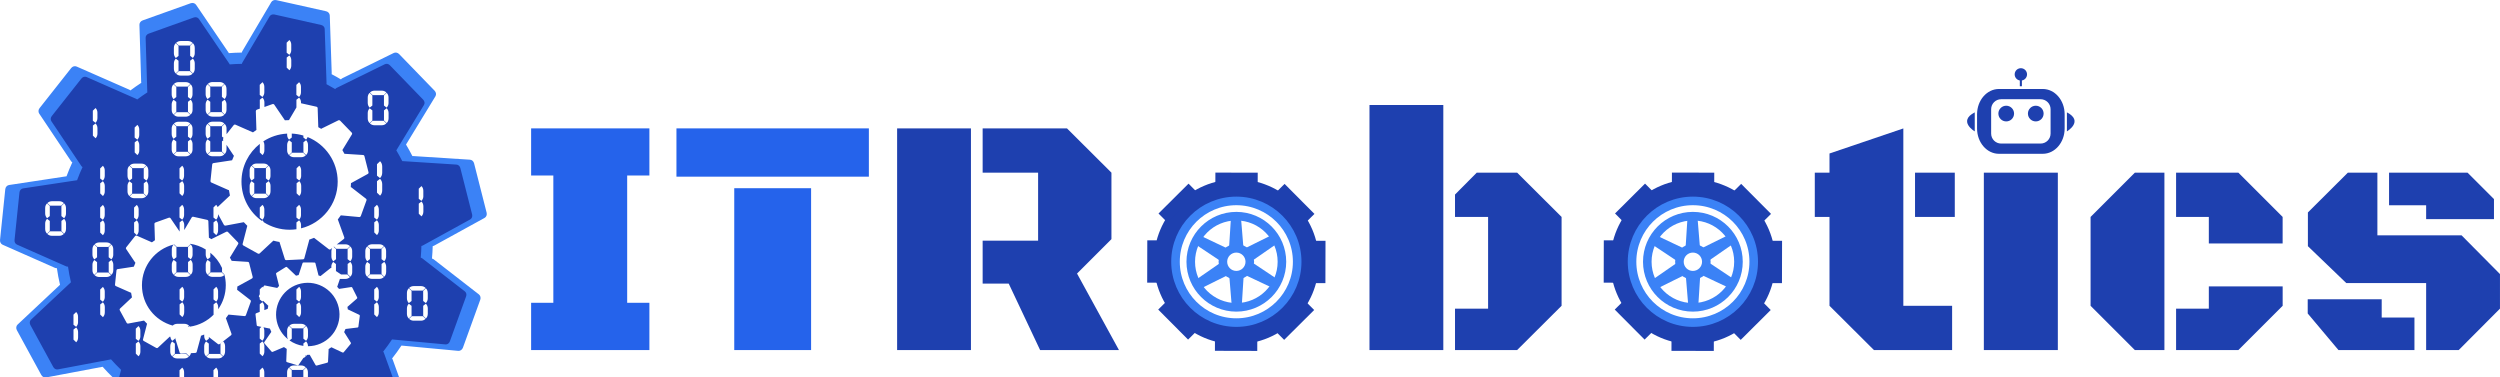
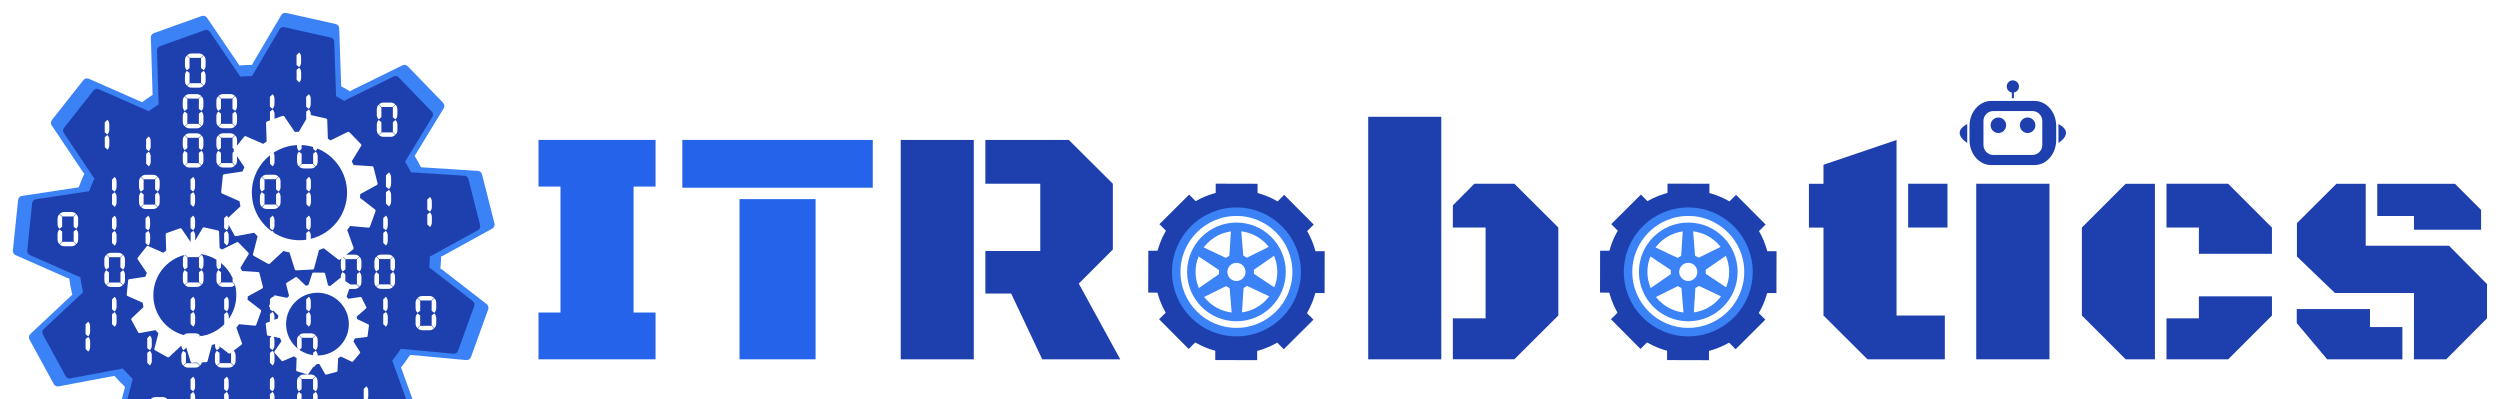
- <svg xmlns="http://www.w3.org/2000/svg" id="_Шар_2" data-name="Шар 2" viewBox="0 0 961.97 145">
+ <svg xmlns="http://www.w3.org/2000/svg" id="_Шар_2" data-name="Шар 2" viewBox="-5 -5 972 155">
  <defs>
    <style>
      .cls-1 {
        fill: #3b82f6;
      }

      .cls-1, .cls-2, .cls-3, .cls-4 {
        stroke-width: 0px;
      }

      .cls-2, .cls-5, .cls-6 {
        fill: none;
      }

      .cls-3 {
        fill: #2563eb;
      }

      .cls-4 {
        fill: #1e40af;
      }

      .cls-5 {
        stroke: #3b82f6;
        stroke-width: 3.3px;
      }

      .cls-5, .cls-6 {
        stroke-miterlimit: 10;
      }

      .cls-6 {
        stroke: #1e40af;
        stroke-width: 8.26px;
      }
    </style>
  </defs>
  <g id="Logo">
    <g>
      <path class="cls-2" d="m95.84,101.18c-.06-.22-.24-.38-.44-.39l-6.22-.4s-.04,0-.05,0c-.22-.43-.45-.84-.69-1.25l3.2-5.25c.11-.19.08-.44-.09-.61l-3.86-3.99c-.16-.16-.4-.21-.58-.12l-5.59,2.75c-.07.03-.12.08-.16.13-.33-.2-.67-.39-1.01-.57,0-.04.01-.07.01-.11l-.21-6.28c0-.22-.18-.41-.41-.46l-5.42-1.21c-.22-.05-.45.04-.55.22l-2.9,4.91v.11c0,.73-.24,1.33-.72,1.81l-1.04-1.01v-.34l-3.53-5.18c-.12-.18-.37-.25-.59-.17l-5.23,1.87c-.21.08-.36.27-.35.48l.19,6.23s0,.06.01.09c-.4.26-.8.54-1.18.83-.03-.03-.07-.05-.11-.07l-5.75-2.53c-.2-.09-.44-.02-.59.17l-3.44,4.36c-.14.18-.16.42-.04.59l3.47,5.18c.04.06.09.1.14.13-.23.5-.44,1.01-.63,1.53-.02,0-.03,0-.05,0l-6.21.94c-.21.03-.38.22-.41.46l-.57,5.52c-.02.23.09.44.28.52l5.7,2.52c.07.03.14.04.21.03.09.61.2,1.22.34,1.82-.01,0-.03.02-.04.03l-4.58,4.3c-.16.15-.19.4-.08.61l2.66,4.87c.11.2.32.31.53.27l6.12-1.15s.02,0,.03,0c.37.42.76.83,1.17,1.21l-1.57,6.05c-.05.21.05.44.26.56l4.85,2.7c.2.11.44.09.59-.05l4.56-4.25s.02-.03.03-.04c.09.02.17.04.26.06,0-.09-.02-.18-.02-.28v-2.05c0-.73.24-1.33.72-1.81l1.06,1.01v3.52s.03,0,.04,0l1.8,5.76c.06.21.28.35.52.33l2.11-.1v-3.77l1.03-.82c.49.51.74,1.13.74,1.84v2.05c0,.22-.03.42-.07.61l1.73-.09c.23-.01.42-.16.47-.36l1.62-6.01c.02-.08.02-.15,0-.22.43-.14.86-.31,1.28-.48v-1.47c0-.73.24-1.33.72-1.81l1.06,1.01v3.22l3.54,2.74c.17.13.43.12.61-.02l4.39-3.4c.18-.14.25-.37.18-.56l-2.11-5.86s-.04-.08-.07-.12c.36-.45.7-.92,1.02-1.41l6.19.58c.22.02.43-.12.51-.35l1.89-5.22c.08-.21.02-.45-.15-.58l-4.92-3.82c-.06-.04-.12-.07-.19-.08.04-.45.07-.9.08-1.36.05,0,.1-.02.14-.04l5.5-3.03c.19-.1.28-.34.22-.57l-1.37-5.38Zm-14.04-7.94h2.73c.71,0,1.31.24,1.81.72l-1.04,1.01h-4.25l-1.06-1.01c.5-.48,1.11-.72,1.81-.72Zm-1.32,33.08l-1.06-1.01c.5-.48,1.11-.72,1.81-.72h2.73c.71,0,1.31.24,1.81.72l-1.04,1.01h-4.25Zm6.13,2.97c0,.72-.25,1.33-.74,1.85l-1.03-.82v-3.88l1.04-1.01c.48.48.72,1.09.72,1.81v2.05Zm.56-25.38c0,.73-.24,1.33-.72,1.81l-.14-.13c.35,1.32.54,2.71.54,4.15,0,3.45-1.09,6.64-2.93,9.26v1.2c0,.73-.24,1.33-.72,1.81l-.99-.96c-2.41,2.45-5.6,4.13-9.17,4.64.33.43.51.95.51,1.55v2.05c0,.72-.25,1.33-.74,1.85l-1.03-.82v-3.88l.7-.68c-.08,0-.17.02-.25.02l-.56.54h-4.25l-1.06-1.01s.04-.03.06-.04c-6.81-1.88-11.82-8.12-11.82-15.54s5.19-13.89,12.2-15.64c0,0,0-.01.01-.02h.01c.06,0,.12-.02.19-.03l-.08-.08c.5-.48,1.11-.72,1.81-.72h2.73c.6,0,1.12.19,1.58.54,2.21.32,4.28,1.08,6.1,2.21v-.1c0-.73.24-1.33.72-1.81l1.06,1.01v2.16c1.9,1.56,3.44,3.55,4.47,5.81v-2.24l1.03-.82c.49.51.74,1.13.74,1.84v2.05Zm0-5.97c0,.72-.25,1.33-.74,1.84l-1.03-.82v-3.88l1.04-1.01c.48.48.72,1.09.72,1.81v2.05Z" />
      <path class="cls-2" d="m138.3,121.11l-4.26-2.03s-.1-.03-.15-.03c-.04-.34-.1-.68-.16-1.01.03-.01.07-.03.1-.06l3.58-3.13c.12-.11.15-.3.07-.46l-1.88-3.75c-.08-.15-.24-.24-.39-.22l-4.66.71s-.03,0-.04.01c-.23-.28-.47-.55-.71-.81l1.04-3.03h-.66c-.71,0-1.31-.24-1.81-.72l1.06-1.01h1.81s-.05-.06-.08-.08l-1.84-1.22v1.18l-1.06,1.01c-.48-.48-.72-1.09-.72-1.81v-1.54c-.12-.03-.24-.01-.33.06l-3.69,2.93s-.07.08-.09.12c-.28-.09-.56-.18-.84-.26,0-.03,0-.06,0-.09l-1.17-4.61c-.04-.16-.2-.27-.38-.27l-4.2-.02c-.17,0-.32.1-.37.25l-1.47,4.48s-.01.07-.01.1c-.35.08-.69.17-1.03.27-.01-.02-.02-.03-.04-.04l-3.45-3.27c-.12-.11-.31-.13-.46-.03l-3.56,2.23c-.15.09-.22.26-.18.41l1.15,4.57s.01.04.02.06c-.26.26-.5.53-.74.8-.03-.02-.06-.03-.09-.04l-4.66-.94c-.16-.03-.33.06-.41.22l-.27.56c.32.43.49.94.49,1.54v2.05c0,.58-.17,1.08-.48,1.53l1.89,1.81s.08.06.13.07c-.09.41-.16.82-.22,1.23-.01,0-.02,0-.03,0l-1.28.49v.83c0,.73-.24,1.33-.72,1.81l-1.04-1.01v-.95l-1.4.54c-.15.06-.25.23-.23.41l.47,4.17c.02.17.14.31.29.34l1.51.31.39-.38c.17.17.29.35.4.54l2.31.47c.06.01.11,0,.16,0,.16.44.35.87.55,1.29,0,0-.02.02-.02.03l-2.69,3.92c-.09.14-.08.33.04.46l2.75,3.17c.11.13.29.18.43.12l4.34-1.84s.01,0,.02-.01c.34.25.7.49,1.06.71l-.18,4.72c0,.16.11.32.28.37l4.02,1.21c.16.05.34,0,.43-.13l1.86-2.69c-.28.1-.58.16-.91.16h-2.73c-.71,0-1.31-.24-1.81-.72l1.06-1.01h4.25l.73.71.09-.13-.71-.69v-2.95c-1.94-.27-3.77-1.01-5.34-2.11l-.17.14c-.17-.18-.3-.38-.41-.58-2.11-1.68-3.68-4.08-4.3-6.92-1.44-6.58,2.73-13.08,9.31-14.53,6.58-1.44,13.08,2.73,14.53,9.31,1.44,6.58-2.73,13.08-9.31,14.53-.85.19-1.69.28-2.53.28v2.03c0,.48-.12.91-.33,1.28.34,0,.68,0,1.03-.01l2.26,3.97c.08.14.26.21.44.16l4.05-1.1c.17-.04.29-.18.29-.34l.23-4.71c0-.06-.01-.12-.04-.16.38-.23.75-.47,1.11-.73l4.29,2.03c.15.07.33.02.45-.12l2.69-3.22c.11-.13.13-.31.04-.45l-2.51-3.99s-.04-.05-.07-.08c.19-.39.37-.8.53-1.2l4.67-.57c.16-.02.29-.16.32-.34l.55-4.16c.02-.17-.06-.33-.2-.4Zm-27.81,12.09c0-.72.25-1.33.74-1.84l1.04.82v3.88l-1.06,1.01c-.48-.48-.72-1.09-.72-1.81v-2.05Z" />
      <path class="cls-2" d="m99.67,113.86c-.08.15-.05.34.06.44l.23.22v-1.27l-.3.61Z" />
      <path class="cls-2" d="m140.85,76.46l-5.65-4.38c-.07-.05-.14-.08-.22-.09.05-.51.08-1.03.09-1.56.06,0,.11-.02.16-.05l6.32-3.47c.22-.12.32-.39.26-.66l-1.57-6.17c-.06-.25-.27-.44-.51-.45l-7.13-.46s-.04,0-.06,0c-.25-.49-.51-.97-.79-1.44l3.68-6.03c.13-.21.09-.5-.1-.7l-4.43-4.58c-.18-.19-.45-.24-.67-.14l-6.42,3.15c-.08.04-.14.09-.18.15-.38-.23-.77-.45-1.16-.66,0-.04.01-.08.01-.13l-.24-7.21c0-.25-.2-.47-.47-.53l-5.93-1.33v1.72c0,.73-.24,1.33-.72,1.81l-1.04-1.01v-.91l-2.79,4.73s-.04.1-.05.14c-.54,0-1.08.03-1.61.07-.01-.03-.02-.05-.04-.08l-4.05-5.96c-.14-.21-.42-.29-.68-.19l-3.1,1.11v.29c0,.73-.24,1.33-.72,1.81l-1.04-1.01v-.46l-1.13.4c-.25.09-.41.31-.4.55l.22,7.15s0,.07.02.1c-.46.3-.92.62-1.36.95-.04-.03-.08-.06-.13-.08l-6.6-2.9c-.23-.1-.51-.02-.68.19l-2.74,3.47c-.02.67-.26,1.25-.73,1.73l-.39-.31-.09.11c-.16.2-.18.48-.05.68l.07.11.46-.36c.49.51.74,1.13.74,1.84v.3l2.71,4.05c.04.07.1.11.16.15-.26.57-.51,1.16-.73,1.75-.02,0-.03,0-.05,0l-7.13,1.08c-.25.04-.44.26-.47.53l-.66,6.33c-.03.26.1.5.32.6l6.54,2.89c.08.04.16.05.24.04.1.71.23,1.4.39,2.09-.01.01-.03.02-.04.03l-4.7,4.41c.11.29.16.6.16.94v1.77l2.24,4.11c.12.23.37.36.61.31l7.03-1.32s.02,0,.03,0c.43.48.87.95,1.34,1.39l-1.8,6.94c-.06.24.06.51.3.64l5.57,3.1c.23.13.5.1.68-.06l5.23-4.87s.03-.03.04-.05c.77.21,1.56.39,2.36.52l2.07,6.61c.07.24.32.4.59.38l6.36-.31c.26-.01.48-.18.54-.41l1.86-6.9c.02-.09.02-.17,0-.25.64-.21,1.26-.45,1.88-.72l5.7,4.4c.2.15.49.14.7-.03l.57-.44c.11-.21.25-.42.43-.6l.15.15.13-.1-.17-.16c.35-.34.76-.55,1.22-.65l2.71-2.1c.21-.16.29-.42.21-.65l-2.43-6.73c-.02-.05-.05-.09-.08-.13.41-.52.8-1.06,1.17-1.61l7.1.66c.25.02.49-.14.58-.4l2.17-5.99c.09-.25.02-.51-.17-.66Zm-27.71-29.27h2.73c.71,0,1.31.24,1.81.72l-1.04,1.01h-4.25l-1.06-1.01c.5-.48,1.11-.72,1.81-.72Zm-13.17,1.84l1.04-1.01c.48.48.72,1.09.72,1.81v2.05c0,.72-.25,1.33-.74,1.84l-1.03-.82v-3.88Zm15.86,38.83v.8c0,.73-.24,1.33-.72,1.81l-1.04-1.01v-1.26c-.86.12-1.74.19-2.64.19-3.66,0-7.07-1.07-9.94-2.9.16.34.25.71.25,1.12v2.05c0,.73-.24,1.33-.72,1.81l-1.04-1.01v-3.88l.76-.6c-4.72-3.35-7.81-8.86-7.81-15.09,0-5.89,2.76-11.14,7.05-14.53v-.58l1.03-.82c.13.13.24.28.33.42,2.66-1.74,5.79-2.81,9.16-2.98v-1.57c0-.73.24-1.33.72-1.81l1.06,1.01v2.37c1.55.07,3.05.33,4.47.76v-3.13l1.04-1.01c.48.48.72,1.09.72,1.81v2.05c0,.3-.05.58-.14.84,6.78,2.75,11.56,9.39,11.56,17.15,0,8.7-6.01,16-14.1,17.97Z" />
      <path class="cls-3" d="m204.37,134.7v-18.19h8.55v-48.98h-8.55v-18.13h45.51v18.13h-8.55v48.98h8.55v18.19h-45.51Z" />
      <path class="cls-3" d="m260.29,67.98v-18.58h74.04v18.58h-74.04Zm22.24,66.72v-62.28h29.57v62.28h-29.57Z" />
      <path class="cls-4" d="m345.2,134.7V49.41h28.41v85.29h-28.41Zm32.91-25.58v-16.52h21.34v-26.16h-21.34v-17.03h32.46l17.1,17.03v25.58l-13.24,13.24,16.13,29.44h-30.34l-12.08-25.58h-10.03Z" />
      <path class="cls-4" d="m526.96,134.7V40.41h28.41v94.29h-28.41Zm32.91,0v-15.94h12.73v-35.29h-12.73v-8.61l8.36-8.42h15.55l17.1,17.03v34.19l-17.1,17.03h-23.91Z" />
      <path class="cls-4" d="m721.07,134.7l-17.1-17.03v-34.19h-5.66v-17.03h5.66v-7.39l28.41-9.64v68.26h18.77v17.03h-30.08Zm15.81-51.23v-17.03h15.3v17.03h-15.3Z" />
      <rect class="cls-4" x="763.36" y="66.44" width="28.47" height="68.26" />
      <path class="cls-4" d="m821.46,134.7l-17.03-17.03v-34.19l17.03-17.03h11.38v68.26h-11.38Zm28.47-41.01v-10.22h-12.6v-17.03h23.97l17.03,17.03v10.22h-28.41Zm-12.6,41.01v-15.94h12.6v-8.55h28.41v7.46l-17.03,17.03h-23.97Z" />
      <path class="cls-4" d="m899.81,134.7l-11.83-14.08v-5.46h28.47v7.01h12.6v12.53h-29.24Zm33.74,0v-25.77h-30.72l-14.78-14.2v-12.98l15.36-15.3h11.38v24.1h32.39l14.78,14.91v13.3l-15.88,15.94h-12.53Zm0-50.39v-5.33h-14.27v-12.53h30.21l10.16,10.16v7.71h-26.1Z" />
      <rect class="cls-4" x="777.2" y="29.42" width=".8" height="3.77" />
      <path class="cls-4" d="m786.03,34.24h-16.86c-4.65,0-8.42,4.36-8.42,9.73v5.48c0,5.38,3.77,9.73,8.42,9.73h16.86c4.65,0,8.42-4.36,8.42-9.73v-5.48c0-5.38-3.77-9.73-8.42-9.73Zm3.01,17.16c0,2.12-1.72,3.84-3.84,3.84h-15.19c-2.12,0-3.84-1.72-3.84-3.84v-9.38c0-2.12,1.72-3.84,3.84-3.84h15.19c2.12,0,3.84,1.72,3.84,3.84v9.38Z" />
      <circle class="cls-4" cx="771.97" cy="43.7" r="3.02" />
      <circle class="cls-4" cx="783.34" cy="43.7" r="3.02" />
      <circle class="cls-4" cx="777.6" cy="28.62" r="2.38" />
      <path class="cls-4" d="m795.32,43.23v7.33s6.63-3.9,0-7.33Z" />
      <path class="cls-4" d="m759.86,43.23v7.33s-6.63-3.9,0-7.33Z" />
      <path class="cls-1" d="m187.25,81.85l-4.83-19.01c-.2-.78-.84-1.35-1.57-1.39l-21.98-1.41c-.06,0-.12,0-.19.01-.77-1.51-1.58-2.98-2.45-4.43l11.32-18.57c.4-.65.27-1.54-.32-2.15l-13.65-14.09c-.56-.58-1.4-.75-2.06-.43l-19.77,9.71c-.23.11-.42.28-.56.47-1.17-.71-2.37-1.38-3.59-2.02.03-.13.05-.26.04-.4l-.75-22.2c-.03-.77-.62-1.44-1.44-1.62L106.33.05c-.78-.18-1.58.14-1.95.77l-11.19,18.97c-.08.14-.13.29-.17.44-1.67.02-3.33.09-4.97.22-.04-.08-.07-.16-.12-.24L75.45,1.85c-.43-.63-1.29-.88-2.09-.6l-18.47,6.6c-.76.27-1.26.96-1.24,1.7l.67,22.01c0,.11.03.21.05.31-1.43.93-2.83,1.9-4.18,2.92-.11-.1-.24-.19-.39-.26l-20.33-8.93c-.7-.31-1.57-.06-2.09.6l-12.15,15.4c-.5.63-.56,1.48-.15,2.1l12.25,18.3c.13.2.31.35.5.46-.81,1.76-1.56,3.56-2.24,5.4-.05,0-.1,0-.16,0l-21.96,3.33c-.76.12-1.36.79-1.44,1.62L.01,92.32c-.08.8.32,1.55,1,1.85l20.14,8.9c.25.11.5.14.74.12.31,2.17.71,4.32,1.21,6.42-.05.03-.1.06-.14.1l-16.2,15.19c-.56.52-.67,1.42-.27,2.15l9.39,17.22c.38.71,1.15,1.1,1.87.96l21.64-4.08s.06-.02.09-.03c1.32,1.48,2.69,2.92,4.13,4.29l-5.54,21.38c-.19.74.19,1.56.92,1.96l17.14,9.54c.7.39,1.55.31,2.09-.19l16.11-15.01s.08-.1.12-.14c2.38.66,4.81,1.2,7.28,1.61l6.37,20.36c.23.73.98,1.22,1.82,1.18l19.59-.97c.8-.04,1.49-.55,1.68-1.26l5.74-21.26c.07-.27.07-.54,0-.78,1.97-.66,3.89-1.4,5.78-2.22l17.54,13.55c.61.47,1.5.44,2.17-.08l15.51-12.01c.64-.49.9-1.31.65-2l-7.47-20.71c-.06-.16-.14-.29-.24-.42,1.27-1.6,2.47-3.26,3.6-4.97l21.87,2.04c.76.07,1.5-.44,1.79-1.23l6.67-18.45c.27-.76.06-1.58-.52-2.04l-17.4-13.5c-.2-.16-.43-.25-.66-.29.14-1.58.24-3.18.28-4.79.17-.03.34-.07.5-.16l19.46-10.7c.67-.37,1-1.21.79-2.02Zm-15.83,2.38c-2.92,3.55-7.12,5.53-11.12,7.55-.36.18-.73.37-1.09.56.06,2.54-.06,5.03-.36,7.47.75,1.25,1.52,2.5,2.31,3.73.57.88,1.18,1.74,1.78,2.6.44.46.83.96,1.27,1.42.36.37.73.74,1.11,1.09.17.16.9.67,1.13.86.04.02.07.04.09.06.58.36,1.18.67,1.78.98,4.87,2.49,6.48,8.9,4.47,13.65-2.31,5.46-7.42,7.09-12.9,6.33-3.44-.48-6.83-1.22-10.24-1.88-.55-.11-1.1-.2-1.65-.3-1.11,1.7-2.33,3.34-3.66,4.91,1.84,3.77,3.15,7.75,4.75,11.63,1.87,4.55-3.32,2.88-4.57,7.8-1.36,5.34-.62,14.31-5.73,13.14-4.3-.98-7.01-5.14-7.15-9.35-3.91-.48-6.94-3.27-8.11-6.89-.04.02-.08.03-.11.05-.46,2.17-1.69,4.11-3.36,5.58-.05.66-.71-.85-1.17-.4l-.22,1.44s-.1.06-.15.09l-.76-.51c-.53.51-.94-.35-1.69-.35l-.98,2.28c-.7.16-1.42.24-2.14.24-.52,0-1.03-.05-1.52-.12.04,2.17.09,4.34.16,6.51.23,6.65-1.52,4.89-7.17,8.85-4.51,3.16-10.7,8.29-13.39,4.11-1.23-1.91-1.57-4-1.26-6.01-.14-.12-.28-.25-.41-.38-1.78-1.78-2.88-4.43-2.88-6.96v-5.52c0-.64.07-1.26.18-1.86-1.21-.13-2.42-.28-3.61-.47-.12.26-.28.5-.5.72l-1.02-.99c-3.38-.63-6.68-1.53-9.91-2.68-1.24,1.84-2.49,3.68-3.64,5.58-.8,1.31-1.55,2.65-2.22,4.03-.26.53-.98,2.67-.22.42-.24.71-.5,1.42-.72,2.14-1.62,5.27-4.48,3.95-9.81,2.73-5.07-1.16-10.67-3.04-9.16-7.96,1.89-6.14,5.18-11.45,8.7-16.73l-7.24-5.6c-1.9-1.91-3.65-3.91-5.27-5.98-3.19,1.58-6.41,3.11-9.53,4.84-4.81,2.68-10.52,1.03-13.46-3.53-2.84-4.4-.97-10.96,3.53-13.46,3.21-1.78,6.52-3.35,9.8-4.98-.72-1.89-1.36-3.83-1.92-5.82-.53-3.94-1.06-7.88-1.59-11.83-5.47-.47-11.44-1.29-15.92-4.06-4.68-2.89-6.07-8.65-3.53-13.46,2.44-4.62,9.07-6.23,13.46-3.53.13.08.23.15.31.2,0,0,0,0,0,0,.5.12,1,.26,1.51.36,1.27.26,2.56.43,3.84.63.11.02.57.09.98.15.95-3.85,2.36-7.56,4.24-11.15.73-2.24,1.61-4.4,2.62-6.48-1.47-.76-2.86-1.79-4.22-3.19-1-1.04-1.72-2.22-2.19-3.46-1.97-1.65-3.77-3.51-5.23-5.84-2.93-4.66,1.9-8.27,6.26-11.08,4.56-2.94,8-3.21,10.73,1.15.04.07.07.12.1.17.42.37.86.78,1.25,1.18,0,0,.01.01.02.02.38.26.75.52,1.14.78,1.74,1.16,3.53,2.24,5.23,3.46,2.83-2.71,5.88-5.03,9.16-6.97.05-1.77.33-3.52.59-5.29.08-.57.23-1.17.31-1.76,0-.47.01-1.1.02-1.25.02-3.11-.8-6.15-.53-9.27.43-5.01,3.87-5.13,8.75-6.71,4.57-1.48,9.28-2.83,11.63,1.19,1.48,2.54,2.34,5.39,4,7.82.07.1.4.52.62.8.21.22.43.47.49.53.9,1,1.85,1.95,2.81,2.9.36.36.71.71,1.07,1.06,1.73-.11,3.49-.13,5.27-.06,1.04,0,2.06.04,3.09.09.66-.57,1.31-1.16,1.92-1.79.2-.2.75-.94.72-.85.15-.24.28-.44.29-.46.08-.14.37-.56.59-.93.03-.1.07-.24.12-.41.81-2.49,1.49-5.03,2.33-7.51,1.94-5.81,6.45-3.68,12.49-2.31,6.19,1.41,9.51,2.49,8.6,8.12-.47,2.9-1.23,5.74-1.84,8.61-.1.48-.28,1.03-.38,1.57,0,.12,0,.31-.01.6-.03.5-.04,1-.04,1.5,1.76.83,3.49,1.73,5.21,2.72.06.05.12.09.18.14.4.11.79.22,1.19.33.19.05.34.1.45.13.16.02.32.04.49.06,1.05.13,2.1.25,3.15.32.04,0,.08,0,.11,0,.56-.63,1.07-1.14,1.25-1.34,1.24-1.32,2.81-2.56,4.41-3.39.78-.41,1.63-.72,2.44-1.06.84-.35,3.1-1.37,1.03-.43,4.12-1.89,8.44-2.01,12.14.85,3.56,2.75,4.93,7.15,3.92,11.49-.71,3.05-2.08,5.96-3.51,8.74-.52,1.01-1.03,2.03-1.55,3.04-.03.06-.06.11-.08.16-.06.26-.11.54-.16.75.03.5,0,1.04,0,1.52,0,.95-.07,1.89-.15,2.83-.06.76-.13,1.52-.19,2.28.59,1.15,1.15,2.31,1.68,3.49.56.12,1.12.23,1.67.37.28,0,.55.02.83.03,3.61.14,6.97.13,10.57.75,3.65.62,6.7,4.24,7.64,7.64,1.11,4.05-.27,7.55-2.81,10.64Z" />
      <g>
        <path class="cls-4" d="m117.77,131.36c.49.51.74,1.13.74,1.84v.02c.83,0,1.68-.1,2.53-.28,6.58-1.44,10.75-7.94,9.31-14.53-1.44-6.58-7.94-10.75-14.53-9.31-6.58,1.44-10.75,7.94-9.31,14.53.62,2.84,2.19,5.24,4.3,6.92-.21-.38-.32-.8-.32-1.27v-2.05c0-.73.24-1.33.72-1.81l1.06,1.01v3.88l-.87.68c1.57,1.11,3.4,1.84,5.34,2.11v-.93l1.03-.82Zm.74-4.12v2.05c0,.72-.25,1.33-.74,1.85l-1.03-.82v-3.88l1.04-1.01c.48.48.72,1.09.72,1.81Zm-4.44-15.86l1.04-1.01c.48.48.72,1.09.72,1.81v2.05c0,.72-.25,1.33-.74,1.84l-1.03-.82v-3.88Zm0,5.74l1.03-.82c.49.51.74,1.13.74,1.84v2.05c0,.73-.24,1.33-.72,1.81l-1.04-1.01v-3.88Zm-1.68,9.21l-1.06-1.01c.5-.48,1.11-.72,1.81-.72h2.73c.71,0,1.31.24,1.81.72l-1.04,1.01h-4.25Z" />
        <path class="cls-4" d="m118.37,52.73c-.12.37-.31.7-.6,1l-1.03-.82v-.75c-1.43-.43-2.93-.69-4.47-.76v1.51l-1.04.82c-.49-.51-.74-1.13-.74-1.84v-.48c-3.37.17-6.5,1.24-9.16,2.98.27.42.4.89.4,1.42v2.05c0,.73-.24,1.33-.72,1.81l-1.04-1.01v-3.3c-4.29,3.39-7.05,8.63-7.05,14.53,0,6.23,3.08,11.74,7.81,15.09l.27-.21c.21.22.37.47.49.73,2.87,1.83,6.28,2.9,9.94,2.9.9,0,1.78-.07,2.64-.19v-2.62l1.03-.82c.49.51.74,1.13.74,1.84v1.25c8.09-1.98,14.1-9.27,14.1-17.97,0-7.76-4.78-14.41-11.56-17.15Zm-19.66,10.2h2.73c.71,0,1.31.24,1.81.72l-1.04,1.01h-4.25l-1.06-1.01c.5-.48,1.11-.72,1.81-.72Zm-2.65,2.65c0-.73.24-1.33.72-1.81l1.06,1.01v3.88l-1.04.82c-.49-.51-.74-1.13-.74-1.84v-2.05Zm0,8.02v-2.05c0-.72.25-1.33.74-1.84l1.04.82v3.88l-1.06,1.01c-.48-.48-.72-1.09-.72-1.81Zm5.67,9.1c0,.72-.25,1.33-.74,1.84l-1.03-.82v-3.88l1.04-1.01c.48.48.72,1.09.72,1.81v2.05Zm-.29-6.45h-2.73c-.71,0-1.31-.24-1.81-.72l1.06-1.01h4.25l1.04,1.01c-.5.48-1.11.72-1.81.72Zm2.65-2.65c0,.73-.24,1.33-.72,1.81l-1.04-1.01v-3.88l1.03-.82c.49.51.74,1.13.74,1.84v2.05Zm0-5.97c0,.72-.25,1.33-.74,1.84l-1.03-.82v-3.88l1.04-1.01c.48.48.72,1.09.72,1.81v2.05Zm6.4-9.78v-2.05c0-.72.25-1.33.74-1.84l1.04.82v3.88l-1.06,1.01c-.48-.48-.72-1.09-.72-1.81Zm5.34,24.84c0,.72-.25,1.33-.74,1.84l-1.03-.82v-3.88l1.04-1.01c.48.48.72,1.09.72,1.81v2.05Zm.06-9.1c0,.73-.24,1.33-.72,1.81l-1.04-1.01v-3.88l1.03-.82c.49.51.74,1.13.74,1.84v2.05Zm0-5.97c0,.72-.25,1.33-.74,1.84l-1.03-.82v-3.88l1.04-1.01c.48.48.72,1.09.72,1.81v2.05Zm-.03-7.13h-2.73c-.71,0-1.31-.24-1.81-.72l1.06-1.01h4.25l1.04,1.01c-.5.48-1.11.72-1.81.72Zm2.65-2.65c0,.73-.24,1.33-.72,1.81l-1.04-1.01v-3.88l1.03-.82c.49.51.74,1.13.74,1.84v2.05Z" />
        <path class="cls-4" d="m85.41,103.06c-1.03-2.27-2.57-4.25-4.47-5.81v1.72l-1.04.82c-.49-.51-.74-1.13-.74-1.84v-1.96c-1.83-1.12-3.89-1.89-6.1-2.21.08.06.16.12.23.19l-1.04,1.01h-4.25l-.97-.93c-.06.01-.12.03-.19.04l1.05,1v3.88l-1.04.82c-.49-.51-.74-1.13-.74-1.84v-2.05c0-.72.24-1.32.71-1.8-7.01,1.75-12.2,8.09-12.2,15.64s5,13.65,11.82,15.54c.49-.45,1.08-.68,1.76-.68h2.73c.71,0,1.31.24,1.81.72l-.48.47c.08,0,.17-.02.25-.02l.34-.33c.08.08.15.17.21.26,3.57-.51,6.75-2.19,9.17-4.64l-.05-.05v-3.88l1.03-.82c.49.51.74,1.13.74,1.84v.85c1.84-2.62,2.93-5.81,2.93-9.26,0-1.43-.19-2.82-.54-4.15l-.9-.88v-1.65Zm-19.31.84v-2.05c0-.72.25-1.33.74-1.84l1.04.82v3.88l-1.06,1.01c-.48-.48-.72-1.09-.72-1.81Zm4.77,16.29c0,.73-.24,1.33-.72,1.81l-1.04-1.01v-3.88l1.03-.82c.49.51.74,1.13.74,1.84v2.05Zm0-5.97c0,.72-.25,1.33-.74,1.84l-1.03-.82v-3.88l1.04-1.01c.48.48.72,1.09.72,1.81v2.05Zm.6-7.67h-2.73c-.71,0-1.31-.24-1.81-.72l1.06-1.01h4.25l1.04,1.01c-.5.48-1.11.72-1.81.72Zm2.65-2.65c0,.73-.24,1.33-.72,1.81l-1.04-1.01v-3.88l1.03-.82c.49.51.74,1.13.74,1.84v2.05Zm0-5.97c0,.72-.25,1.33-.74,1.84l-1.03-.82v-3.88l1.04-1.01c.48.48.72,1.09.72,1.81v2.05Zm5.04,5.97v-2.05c0-.72.25-1.33.74-1.84l1.04.82v3.88l-1.06,1.01c-.48-.48-.72-1.09-.72-1.81Zm4.77,10.32c0,.72-.25,1.33-.74,1.84l-1.03-.82v-3.88l1.04-1.01c.48.48.72,1.09.72,1.81v2.05Zm2.41-8.4c-.5.48-1.11.72-1.81.72h-2.73c-.71,0-1.31-.24-1.81-.72l1.06-1.01h4.25l1.04,1.01Z" />
        <path class="cls-4" d="m181.67,82.52l-4.54-17.88c-.19-.73-.79-1.27-1.48-1.31l-20.67-1.33c-.06,0-.12,0-.18.01-.72-1.42-1.49-2.81-2.3-4.16l10.65-17.47c.38-.62.25-1.45-.3-2.02l-12.83-13.25c-.53-.54-1.31-.71-1.93-.4l-18.59,9.13c-.22.11-.39.26-.52.44-1.1-.66-2.23-1.3-3.37-1.9.03-.12.04-.25.04-.38l-.71-20.87c-.02-.72-.59-1.35-1.36-1.52l-18-4.03c-.74-.16-1.49.13-1.84.73l-10.52,17.84c-.08.13-.13.28-.16.42-1.57.02-3.13.08-4.67.21-.03-.08-.07-.15-.11-.22l-11.74-17.27c-.41-.6-1.22-.83-1.96-.56l-17.37,6.21c-.71.25-1.19.9-1.17,1.6l.63,20.7c0,.1.02.2.05.29-1.34.87-2.66,1.79-3.93,2.75-.11-.09-.23-.18-.37-.24l-19.12-8.4c-.66-.29-1.47-.06-1.96.56l-11.43,14.48c-.47.59-.53,1.4-.14,1.97l11.52,17.21c.13.19.29.33.47.43-.77,1.66-1.47,3.35-2.11,5.08-.05,0-.1,0-.15,0l-20.65,3.13c-.71.11-1.27.74-1.36,1.53l-1.9,18.35c-.08.75.3,1.46.94,1.74l18.94,8.37c.23.1.47.14.7.11.29,2.04.67,4.06,1.13,6.04-.04.03-.09.06-.13.09l-15.24,14.28c-.53.49-.63,1.33-.25,2.03l8.83,16.2c.36.66,1.08,1.03,1.76.9l20.35-3.84s.06-.02.09-.03c1.24,1.4,2.53,2.74,3.88,4.03l-5.21,20.11c-.18.7.18,1.46.87,1.85l16.12,8.97c.66.37,1.46.3,1.97-.18l15.15-14.12s.07-.09.11-.14c2.24.62,4.52,1.12,6.85,1.51l5.99,19.15c.22.69.93,1.15,1.71,1.11l18.42-.91c.75-.04,1.4-.52,1.58-1.19l5.39-19.99c.07-.25.06-.5,0-.74,1.85-.62,3.66-1.32,5.44-2.09l16.5,12.75c.57.44,1.42.41,2.04-.07l14.58-11.29c.6-.46.85-1.23.61-1.88l-7.03-19.48c-.05-.15-.13-.27-.22-.39,1.19-1.51,2.32-3.07,3.39-4.67l20.56,1.92c.72.07,1.42-.41,1.68-1.15l6.27-17.35c.26-.71.06-1.49-.49-1.91l-16.36-12.69c-.19-.15-.41-.24-.62-.27.13-1.49.23-2.99.26-4.51.16-.02.32-.07.47-.15l18.3-10.06c.63-.35.94-1.13.75-1.9Zm-161.64-5.1h2.73c.71,0,1.31.24,1.81.72l-1.04,1.01h-4.25l-1.06-1.01c.5-.48,1.11-.72,1.81-.72Zm-2.65,2.65c0-.73.24-1.33.72-1.81l1.06,1.01v3.88l-1.04.82c-.49-.51-.74-1.13-.74-1.85v-2.05Zm0,8.02v-2.05c0-.72.25-1.33.74-1.84l1.04.82v3.88l-1.06,1.01c-.48-.48-.72-1.09-.72-1.81Zm5.37,2.65h-2.73c-.71,0-1.31-.24-1.81-.72l1.06-1.01h4.25l1.04,1.01c-.5.48-1.11.72-1.81.72Zm2.65-2.65c0,.73-.24,1.33-.72,1.81l-1.04-1.01v-3.88l1.03-.82c.49.51.74,1.13.74,1.84v2.05Zm0-5.97c0,.72-.25,1.33-.74,1.85l-1.03-.82v-3.88l1.04-1.01c.48.48.72,1.09.72,1.81v2.05Zm4.64,47.77c0,.73-.24,1.33-.72,1.81l-1.04-1.01v-3.88l1.03-.82c.49.51.74,1.13.74,1.84v2.05Zm0-5.97c0,.72-.25,1.33-.74,1.85l-1.03-.82v-3.88l1.04-1.01c.48.48.72,1.09.72,1.81v2.05Zm114.11-89.04h2.73c.71,0,1.31.24,1.81.72l-1.04,1.01h-4.25l-1.06-1.01c.5-.48,1.11-.72,1.81-.72Zm-2.65,2.65c0-.73.24-1.33.72-1.81l1.06,1.01v3.88l-1.04.82c-.49-.51-.74-1.13-.74-1.84v-2.05Zm0,5.97c0-.72.25-1.33.74-1.84l1.04.82v3.88l-1.06,1.01c-.48-.48-.72-1.09-.72-1.81v-2.05Zm4.73,25.29c.56.58.84,1.28.84,2.1v2.34c0,.83-.27,1.51-.82,2.06l-1.19-1.15v-4.42l1.17-.93Zm-1.17-1.19v-4.42l1.19-1.15c.55.55.82,1.23.82,2.06v2.34c0,.82-.28,1.52-.84,2.1l-1.17-.93Zm.71,13.03v2.05c0,.72-.25,1.33-.74,1.84l-1.03-.82v-3.88l1.04-1.01c.48.48.72,1.09.72,1.81Zm-.74,4.12c.49.51.74,1.13.74,1.84v2.05c0,.73-.24,1.33-.72,1.81l-1.04-1.01v-3.88l1.03-.82Zm.91,9.24c.71,0,1.31.24,1.81.72l-1.04,1.01h-4.25l-1.06-1.01c.5-.48,1.11-.72,1.81-.72h2.73Zm-3.59,1.84v3.88l-1.04.82c-.49-.51-.74-1.13-.74-1.84v-2.05c0-.73.24-1.33.72-1.81l1.06,1.01Zm-28.3-63.19l1.04-1.01c.48.48.72,1.09.72,1.81v2.05c0,.72-.25,1.33-.74,1.84l-1.03-.82v-3.88Zm-3.74-16.23l1.04-1.01c.48.48.72,1.09.72,1.81v2.05c0,.72-.25,1.33-.74,1.84l-1.03-.82v-3.88Zm0,5.74l1.03-.82c.49.51.74,1.13.74,1.84v2.05c0,.73-.24,1.33-.72,1.81l-1.04-1.01v-3.88Zm-10.36,10.48l1.04-1.01c.48.48.72,1.09.72,1.81v2.05c0,.72-.25,1.33-.74,1.84l-1.03-.82v-3.88Zm-12.79,1.58v2.05c0,.72-.25,1.33-.74,1.84l-1.03-.82v-3.88l1.04-1.01c.48.48.72,1.09.72,1.81Zm-6.13,14.34l-1.06-1.01c.5-.48,1.11-.72,1.81-.72h2.73c.71,0,1.31.24,1.81.72l-1.04,1.01h-4.25Zm5.29,10.86c-.5.48-1.11.72-1.81.72h-2.73c-.71,0-1.31-.24-1.81-.72l1.06-1.01h4.25l1.04,1.01Zm-1.81-14.53h-2.73c-.71,0-1.31-.24-1.81-.72l1.06-1.01h4.25l1.04,1.01c-.5.48-1.11.72-1.81.72Zm.88-1.84v-3.88l1.03-.82c.49.51.74,1.13.74,1.84v2.05c0,.73-.24,1.33-.72,1.81l-1.04-1.01Zm-3.61-11.47h2.73c.71,0,1.31.24,1.81.72l-1.04,1.01h-4.25l-1.06-1.01c.5-.48,1.11-.72,1.81-.72Zm-2.65,2.65c0-.73.24-1.33.72-1.81l1.06,1.01v3.88l-1.04.82c-.49-.51-.74-1.13-.74-1.84v-2.05Zm0,5.97c0-.72.25-1.33.74-1.84l1.04.82v3.88l-1.06,1.01c-.48-.48-.72-1.09-.72-1.81v-2.05Zm0,9.28c0-.73.24-1.33.72-1.81l1.06,1.01v3.88l-1.04.82c-.49-.51-.74-1.13-.74-1.84v-2.05Zm0,5.97c0-.72.25-1.33.74-1.84l1.04.82v3.88l-1.06,1.01c-.48-.48-.72-1.09-.72-1.81v-2.05Zm-4.19-37.03v2.05c0,.72-.25,1.33-.74,1.84l-1.03-.82v-3.88l1.04-1.01c.48.48.72,1.09.72,1.81Zm-4.82,57l-1.04-1.01v-3.88l1.03-.82c.49.51.74,1.13.74,1.84v2.05c0,.73-.24,1.33-.72,1.81Zm.72,5.23v2.05c0,.72-.25,1.33-.74,1.84l-1.03-.82v-3.88l1.04-1.01c.48.48.72,1.09.72,1.81Zm-.74-11.16l-1.03-.82v-3.88l1.04-1.01c.48.48.72,1.09.72,1.81v2.05c0,.72-.25,1.33-.74,1.84Zm-1.39-9.33c-.71,0-1.31-.24-1.81-.72l1.06-1.01h4.25l1.04,1.01c-.5.48-1.11.72-1.81.72h-2.73Zm0-13.31h2.73c.71,0,1.31.24,1.81.72l-1.04,1.01h-4.25l-1.06-1.01c.5-.48,1.11-.72,1.81-.72Zm-1.81-2.66l1.06-1.01h4.25l1.04,1.01c-.5.48-1.11.72-1.81.72h-2.73c-.71,0-1.31-.24-1.81-.72Zm5.42,14.13v-3.88l1.03-.82c.49.51.74,1.13.74,1.84v2.05c0,.73-.24,1.33-.72,1.81l-1.04-1.01Zm1.03-4.92l-1.03-.82v-3.88l1.04-1.01c.48.48.72,1.09.72,1.81v2.05c0,.72-.25,1.33-.74,1.84Zm.02-9.32l-1.04-1.01v-3.88l1.03-.82c.49.51.74,1.13.74,1.84v2.05c0,.73-.24,1.33-.72,1.81Zm-.02-5.93l-1.03-.82v-3.88l1.04-1.01c.48.48.72,1.09.72,1.81v2.05c0,.72-.25,1.33-.74,1.84Zm-1.06-9.05h-2.73c-.71,0-1.31-.24-1.81-.72l1.06-1.01h4.25l1.04,1.01c-.5.48-1.11.72-1.81.72Zm.88-1.84v-3.88l1.03-.82c.49.51.74,1.13.74,1.84v2.05c0,.73-.24,1.33-.72,1.81l-1.04-1.01Zm-3.61-11.47h2.73c.71,0,1.31.24,1.81.72l-1.04,1.01h-4.25l-1.06-1.01c.5-.48,1.11-.72,1.81-.72Zm-2.65,2.65c0-.73.24-1.33.72-1.81l1.06,1.01v3.88l-1.04.82c-.49-.51-.74-1.13-.74-1.84v-2.05Zm0,5.97c0-.72.25-1.33.74-1.84l1.04.82v3.88l-1.06,1.01c-.48-.48-.72-1.09-.72-1.81v-2.05Zm1.8,7.2h2.73c.71,0,1.31.24,1.81.72l-1.04,1.01h-4.25l-1.06-1.01c.5-.48,1.11-.72,1.81-.72Zm-2.65,2.65c0-.73.24-1.33.72-1.81l1.06,1.01v3.88l-1.04.82c-.49-.51-.74-1.13-.74-1.84v-2.05Zm0,5.97c0-.72.25-1.33.74-1.84l1.04.82v3.88l-1.06,1.01c-.48-.48-.72-1.09-.72-1.81v-2.05Zm0,9.28c0-.73.24-1.33.72-1.81l1.06,1.01v3.88l-1.04.82c-.49-.51-.74-1.13-.74-1.84v-2.05Zm0,5.97c0-.72.25-1.33.74-1.84l1.04.82v3.88l-1.06,1.01c-.48-.48-.72-1.09-.72-1.81v-2.05Zm-8.98,10.13v2.05c0,.72-.25,1.33-.74,1.84l-1.03-.82v-3.88l1.04-1.01c.48.48.72,1.09.72,1.81Zm-4.46,18.96l-1.03-.82v-3.88l1.04-1.01c.48.48.72,1.09.72,1.81v2.05c0,.72-.25,1.33-.74,1.84Zm.74,2.07v2.05c0,.73-.24,1.33-.72,1.81l-1.04-1.01v-3.88l1.03-.82c.49.51.74,1.13.74,1.84Zm-1.65-10.36c-.71,0-1.31-.24-1.81-.72l1.06-1.01h4.25l1.04,1.01c-.5.48-1.11.72-1.81.72h-2.73Zm3.61-1.84v-3.88l1.03-.82c.49.51.74,1.13.74,1.84v2.05c0,.73-.24,1.33-.72,1.81l-1.04-1.01Zm-3.5-25.37l1.04-1.01c.48.48.72,1.09.72,1.81v2.05c0,.72-.25,1.33-.74,1.84l-1.03-.82v-3.88Zm0,5.74l1.03-.82c.49.51.74,1.13.74,1.84v2.05c0,.73-.24,1.33-.72,1.81l-1.04-1.01v-3.88Zm-.11,8.16h2.73c.71,0,1.31.24,1.81.72l-1.04,1.01h-4.25l-1.06-1.01c.5-.48,1.11-.72,1.81-.72Zm-2.65,2.65c0-.73.24-1.33.72-1.81l1.06,1.01v3.88l-1.04.82c-.49-.51-.74-1.13-.74-1.84v-2.05Zm0,5.97c0-.72.25-1.33.74-1.84l1.04.82v3.88l-1.06,1.01c-.48-.48-.72-1.09-.72-1.81v-2.05Zm-9.49,12.99l-1.03-.82v-3.88l1.04-1.01c.48.48.72,1.09.72,1.81v2.05c0,.72-.25,1.33-.74,1.84Zm.74,2.07v2.05c0,.73-.24,1.33-.72,1.81l-1.04-1.01v-3.88l1.03-.82c.49.51.74,1.13.74,1.84Zm-1.76-21.83l1.04-1.01c.48.48.72,1.09.72,1.81v2.05c0,.72-.25,1.33-.74,1.84l-1.03-.82v-3.88Zm0,5.74l1.03-.82c.49.51.74,1.13.74,1.84v2.05c0,.73-.24,1.33-.72,1.81l-1.04-1.01v-3.88Zm2.39,22.73c.71,0,1.31.24,1.81.72l-1.04,1.01h-4.25l-1.06-1.01c.5-.48,1.11-.72,1.81-.72h2.73Zm-5.21-50.7l1.04-1.01c.48.48.72,1.09.72,1.81v2.05c0,.72-.25,1.33-.74,1.84l-1.03-.82v-3.88Zm0,5.74l1.03-.82c.49.51.74,1.13.74,1.84v2.05c0,.73-.24,1.33-.72,1.81l-1.04-1.01v-3.88Zm-.16,47.6c0-.73.24-1.33.72-1.81l1.06,1.01v3.88l-1.04.82c-.49-.51-.74-1.13-.74-1.84v-2.05Zm0,8.02v-2.05c0-.72.25-1.33.74-1.84l1.04.82v3.88l-1.06,1.01c-.48-.48-.72-1.09-.72-1.81Zm4.75,16.29c0,.73-.24,1.33-.72,1.81l-1.04-1.01v-3.88l1.03-.82c.49.51.74,1.13.74,1.84v2.05Zm0-5.97c0,.72-.25,1.33-.74,1.85l-1.03-.82v-3.88l1.04-1.01c.48.48.72,1.09.72,1.81v2.05Zm.62-7.67h-2.73c-.71,0-1.31-.24-1.81-.72l1.06-1.01h4.25l1.04,1.01c-.5.48-1.11.72-1.81.72Zm2.65-2.65c0,.73-.24,1.33-.72,1.81l-1.04-1.01v-3.88l1.03-.82c.49.51.74,1.13.74,1.84v2.05Zm0-5.97c0,.72-.25,1.33-.74,1.84l-1.03-.82v-3.88l1.04-1.01c.48.48.72,1.09.72,1.81v2.05Zm10.08,52.13c.5-.48,1.11-.72,1.81-.72h2.73c.71,0,1.31.24,1.81.72l-1.04,1.01h-4.25l-1.06-1.01Zm.95,1.12v3.88l-1.04.82c-.49-.51-.74-1.13-.74-1.84v-2.05c0-.73.24-1.33.72-1.81l1.06,1.01Zm-.6-21.9c0,.72-.25,1.33-.74,1.85l-1.03-.82v-3.88l1.04-1.01c.48.48.72,1.09.72,1.81v2.05Zm-.74,2.07c.49.51.74,1.13.74,1.84v2.05c0,.73-.24,1.33-.72,1.81l-1.04-1.01v-3.88l1.03-.82Zm-.44,28.66v-2.05c0-.72.25-1.33.74-1.84l1.04.82v3.88l-1.06,1.01c-.48-.48-.72-1.09-.72-1.81Zm5.37,2.65h-2.73c-.71,0-1.31-.24-1.81-.72l1.06-1.01h4.25l1.04,1.01c-.5.48-1.11.72-1.81.72Zm2.65-2.65c0,.73-.24,1.33-.72,1.81l-1.04-1.01v-3.88l1.03-.82c.49.51.74,1.13.74,1.84v2.05Zm0-5.97c0,.72-.25,1.33-.74,1.84l-1.03-.82v-3.88l1.04-1.01c.48.48.72,1.09.72,1.81v2.05Zm4.65-18.79v-2.05c0-.72.25-1.33.74-1.84l1.04.82v3.88l-1.06,1.01c-.48-.48-.72-1.09-.72-1.81Zm5.34,16c0,.73-.24,1.33-.72,1.81l-1.04-1.01v-3.88l1.03-.82c.49.51.74,1.13.74,1.84v2.05Zm0-5.97c0,.72-.25,1.33-.74,1.84l-1.03-.82v-3.88l1.04-1.01c.48.48.72,1.09.72,1.81v2.05Zm.04-7.39h-2.73c-.71,0-1.31-.24-1.81-.72l1.06-1.01h4.25l1.04,1.01c-.5.48-1.11.72-1.81.72Zm7.68-2.65v-2.05c0-.72.25-1.33.74-1.84l1.04.82v3.88l-1.06,1.01c-.48-.48-.72-1.09-.72-1.81Zm5.34,16c0,.73-.24,1.33-.72,1.81l-1.04-1.01v-3.88l1.03-.82c.49.51.74,1.13.74,1.84v2.05Zm0-5.97c0,.72-.25,1.33-.74,1.84l-1.03-.82v-3.88l1.04-1.01c.48.48.72,1.09.72,1.81v2.05Zm.04-7.39h-2.73c-.71,0-1.31-.24-1.81-.72l1.06-1.01h4.25l1.04,1.01c-.5.48-1.11.72-1.81.72Zm2.65-2.65c0,.73-.24,1.33-.72,1.81l-1.04-1.01v-3.88l1.03-.82c.49.51.74,1.13.74,1.84v2.05Zm10.37-28.12l-5.5,3.03s-.09.04-.14.04c-.01.46-.04.91-.08,1.36.07.01.13.04.19.08l4.92,3.82c.16.13.22.36.15.58l-1.89,5.22c-.08.22-.29.37-.51.35l-6.19-.58c-.32.48-.66.95-1.02,1.41.03.03.05.07.07.12l2.11,5.86c.07.2,0,.43-.18.56l-4.39,3.4c-.19.15-.44.15-.61.02l-3.54-2.74v.66l-1.04.82c-.49-.51-.74-1.13-.74-1.85v-.58c-.42.17-.84.34-1.28.48.02.07.02.15,0,.22l-1.62,6.01c-.05.2-.25.35-.47.36l-1.73.09c-.1.46-.31.86-.65,1.2l-1.04-1.01v-.11l-2.11.1c-.24.01-.45-.13-.52-.33l-1.8-5.76s-.03,0-.04,0v.36l-1.04.82c-.43-.44-.66-.97-.71-1.56-.09-.02-.18-.04-.26-.06-.01.01-.02.03-.03.04l-4.56,4.25c-.15.14-.39.16-.59.05l-4.85-2.7c-.21-.12-.32-.35-.26-.56l1.57-6.05c-.41-.39-.79-.79-1.17-1.21,0,0-.02,0-.03,0l-6.12,1.15c-.2.04-.42-.07-.53-.27l-2.66-4.87c-.11-.21-.08-.46.08-.61l4.58-4.3s.03-.02.04-.03c-.14-.6-.25-1.2-.34-1.82-.07,0-.14,0-.21-.03l-5.7-2.52c-.19-.08-.3-.3-.28-.52l.57-5.52c.02-.24.19-.43.41-.46l6.21-.94s.03,0,.05,0c.19-.52.4-1.03.63-1.53-.05-.03-.1-.07-.14-.13l-3.47-5.18c-.12-.17-.1-.41.04-.59l3.44-4.36c.15-.19.39-.26.59-.17l5.75,2.53s.08.04.11.07c.38-.29.78-.56,1.18-.83,0-.03-.01-.06-.01-.09l-.19-6.23c0-.21.14-.4.35-.48l5.23-1.87c.22-.08.47,0,.59.17l3.53,5.18v-3.54l1.03-.82c.49.51.74,1.13.74,1.84v1.94l2.9-4.91c.11-.18.33-.27.55-.22l5.42,1.21c.23.05.4.24.41.46l.21,6.28s0,.08-.01.11c.34.18.68.37,1.01.57.04-.05.09-.1.16-.13l5.59-2.75c.19-.09.42-.04.58.12l3.86,3.99c.17.17.2.42.09.61l-3.2,5.25c.24.41.48.83.69,1.25.02,0,.03,0,.05,0l6.22.4c.21.01.39.17.44.39l1.37,5.38c.06.23-.03.47-.22.57Zm-14.82-17.68v-3.88l1.03-.82c.49.51.74,1.13.74,1.84v2.05c0,.73-.24,1.33-.72,1.81l-1.04-1.01Zm19.56,61.8c0,.73-.24,1.33-.72,1.81l-1.04-1.01v-3.88l1.03-.82c.49.51.74,1.13.74,1.84v2.05Zm-1.76-15.2v-3.88l1.03-.82c.49.51.74,1.13.74,1.84v2.05c0,.73-.24,1.33-.72,1.81l-1.04-1.01Zm1.76,9.24c0,.72-.25,1.33-.74,1.85l-1.03-.82v-3.88l1.04-1.01c.48.48.72,1.09.72,1.81v2.05Zm8.76,5.97v-2.05c0-.72.25-1.33.74-1.84l1.04.82v3.88l-1.06,1.01c-.48-.48-.72-1.09-.72-1.81Zm1.78-8.82v3.88l-1.04.82c-.49-.51-.74-1.13-.74-1.85v-2.05c0-.73.24-1.33.72-1.81l1.06,1.01Zm-.95-1.12c.5-.48,1.11-.72,1.81-.72h2.73c.71,0,1.31.24,1.81.72l-1.04,1.01h-4.25l-1.06-1.01Zm4.54,12.59h-2.73c-.71,0-1.31-.24-1.81-.72l1.06-1.01h4.25l1.04,1.01c-.5.48-1.11.72-1.81.72Zm2.65-2.65c0,.73-.24,1.33-.72,1.81l-1.04-1.01v-3.88l1.03-.82c.49.51.74,1.13.74,1.84v2.05Zm0-5.97c0,.72-.25,1.33-.74,1.85l-1.03-.82v-3.88l1.04-1.01c.48.48.72,1.09.72,1.81v2.05Zm19.7,9.73c0,.73-.24,1.33-.72,1.81l-1.04-1.01v-3.88l1.03-.82c.49.51.74,1.13.74,1.84v2.05Zm0-5.97c0,.72-.25,1.33-.74,1.84l-1.03-.82v-3.88l1.04-1.01c.48.48.72,1.09.72,1.81v2.05Zm-.26-23.39c-.02.18-.16.32-.32.34l-4.67.57c-.16.41-.33.81-.53,1.2.03.02.05.05.07.08l2.51,3.99c.08.13.07.32-.04.45l-2.69,3.22c-.12.14-.3.19-.45.12l-4.29-2.03c-.36.26-.73.5-1.11.73.03.05.04.1.04.16l-.23,4.71c0,.16-.13.3-.29.34l-4.05,1.1c-.17.05-.35-.02-.44-.16l-2.26-3.97c-.34.02-.68.02-1.03.01-.11.19-.23.37-.39.53l-.33-.32-.09.13.31.3c-.27.26-.57.44-.91.56l-1.86,2.69c-.09.13-.26.18-.43.13l-4.02-1.21c-.17-.05-.29-.2-.28-.37l.18-4.72c-.36-.22-.72-.46-1.06-.71,0,0-.01,0-.02.01l-4.34,1.84c-.14.06-.32.01-.43-.12l-2.75-3.17c-.12-.14-.14-.33-.04-.46l2.69-3.92s.02-.02.02-.03c-.2-.42-.38-.85-.55-1.29-.05.02-.1.02-.16,0l-2.31-.47c.21.37.32.79.32,1.27v2.05c0,.72-.25,1.33-.74,1.85l-1.03-.82v-3.88l.65-.63-1.51-.31c-.15-.03-.27-.17-.29-.34l-.47-4.17c-.02-.18.07-.35.23-.41l1.4-.54v-2.93l1.03-.82c.49.51.74,1.13.74,1.84v1.23l1.28-.49s.02,0,.03,0c.06-.41.13-.83.22-1.23-.05-.01-.09-.04-.13-.07l-1.89-1.81c-.08.11-.16.22-.25.32l-1.03-.82v-.73l-.23-.22c-.11-.11-.14-.29-.06-.44l.3-.61v-1.88l1.04-1.01c.09.09.16.18.23.28l.27-.56c.08-.16.25-.25.41-.22l4.66.94s.06.02.09.04c.24-.28.48-.54.74-.8,0-.02-.02-.04-.02-.06l-1.15-4.57c-.04-.15.04-.32.18-.41l3.56-2.23c.15-.1.34-.08.46.03l3.45,3.27s.03.03.04.04c.34-.1.68-.19,1.03-.27,0-.03,0-.07.01-.1l1.47-4.48c.05-.15.2-.25.37-.25l4.2.02c.18,0,.34.11.38.27l1.17,4.61s.01.06,0,.09c.28.08.56.16.84.26.02-.05.05-.09.09-.12l3.69-2.93c.09-.07.21-.09.33-.06v-.51c0-.72.25-1.33.74-1.84l1.04.82v2.7l1.84,1.22s.06.05.08.08h2.44l1.04,1.01c-.5.48-1.11.72-1.81.72h-2.07l-1.04,3.03c.25.26.49.53.71.81.01,0,.02,0,.04-.01l4.66-.71c.16-.02.32.07.39.22l1.88,3.75c.08.16.05.35-.07.46l-3.58,3.13s-.06.04-.1.06c.07.34.12.68.16,1.01.05,0,.1,0,.15.03l4.26,2.03c.14.07.22.23.2.4l-.55,4.16Zm-3.14-24.91c.49.51.74,1.13.74,1.84v2.05c0,.73-.24,1.33-.72,1.81l-1.04-1.01v-3.88l1.03-.82Zm-1.03-1.04v-3.88l1.04-1.01c.48.48.72,1.09.72,1.81v2.05c0,.72-.25,1.33-.74,1.84l-1.03-.82Zm5.06-16.61c-.09.26-.33.42-.58.4l-7.1-.66c-.37.55-.76,1.09-1.17,1.61.03.04.06.08.08.13l2.43,6.73c.08.22,0,.49-.21.65l-2.71,2.1c.19-.04.39-.07.6-.07h2.73c.71,0,1.31.24,1.81.72l-1.04,1.01h-4.25l-.89-.85-.13.1.91.86v3.88l-1.04.82c-.49-.51-.74-1.13-.74-1.84v-2.05c0-.46.11-.86.29-1.22l-.57.44c-.22.17-.51.18-.7.03l-5.7-4.4c-.61.27-1.24.51-1.88.72.02.08.02.17,0,.25l-1.86,6.9c-.06.23-.28.4-.54.41l-6.36.31c-.27.01-.52-.14-.59-.38l-2.07-6.61c-.8-.13-1.59-.31-2.36-.52-.01.02-.02.03-.04.05l-5.23,4.87c-.17.16-.45.19-.68.06l-5.57-3.1c-.24-.13-.36-.4-.3-.64l1.8-6.94c-.47-.45-.91-.91-1.34-1.39-.01,0-.02,0-.03,0l-7.03,1.32c-.23.04-.48-.08-.61-.31l-2.24-4.11v.28c0,.72-.25,1.33-.74,1.84l-1.03-.82v-3.88l1.04-1.01c.26.26.44.55.56.87l4.7-4.41s.03-.02.04-.03c-.16-.68-.29-1.38-.39-2.09-.08,0-.16,0-.24-.04l-6.54-2.89c-.22-.1-.35-.34-.32-.6l.66-6.33c.03-.27.22-.49.47-.53l7.13-1.08s.03,0,.05,0c.22-.6.46-1.18.73-1.75-.06-.04-.12-.08-.16-.15l-2.71-4.05v1.75c0,.73-.24,1.33-.72,1.81l-1.04-1.01v-3.88l.57-.45-.07-.11c-.13-.2-.11-.48.05-.68l.09-.11-.63-.5v-3.88l1.04-1.01c.48.48.72,1.09.72,1.81v2.05s0,.07,0,.11l2.74-3.47c.17-.21.45-.29.68-.19l6.6,2.9s.09.05.13.08c.44-.33.89-.65,1.36-.95,0-.03-.02-.07-.02-.1l-.22-7.15c0-.24.16-.46.4-.55l1.13-.4v-3.42l1.03-.82c.49.51.74,1.13.74,1.84v1.77l3.1-1.11c.26-.09.54-.01.68.19l4.05,5.96s.03.05.04.08c.53-.04,1.07-.07,1.61-.07.01-.05.03-.1.05-.14l2.79-4.73v-2.97l1.03-.82c.49.51.74,1.13.74,1.84v.33l5.93,1.33c.27.06.46.28.47.53l.24,7.21s0,.09-.01.13c.39.21.78.43,1.16.66.05-.06.1-.12.18-.15l6.42-3.15c.21-.11.49-.05.67.14l4.43,4.58c.19.2.23.48.1.7l-3.68,6.03c.28.47.55.95.79,1.44.02,0,.04,0,.06,0l7.13.46c.24.02.45.2.51.45l1.57,6.17c.07.26-.04.54-.26.66l-6.32,3.47c-.05.03-.11.04-.16.05-.01.52-.04,1.04-.09,1.56.08.01.15.04.22.09l5.65,4.38c.19.15.26.42.17.66l-2.17,5.99Zm1.74,21.55v-2.05c0-.72.25-1.33.74-1.84l1.04.82v3.88l-1.06,1.01c-.48-.48-.72-1.09-.72-1.81Zm5.2,15.53c0,.73-.24,1.33-.72,1.81l-1.04-1.01v-3.88l1.03-.82c.49.51.74,1.13.74,1.84v2.05Zm0-5.97c0,.72-.25,1.33-.74,1.85l-1.03-.82v-3.88l1.04-1.01c.48.48.72,1.09.72,1.81v2.05Zm.17-6.92h-2.73c-.71,0-1.31-.24-1.81-.72l1.06-1.01h4.25l1.04,1.01c-.5.48-1.11.72-1.81.72Zm2.65-2.65c0,.73-.24,1.33-.72,1.81l-1.04-1.01v-3.88l1.03-.82c.49.51.74,1.13.74,1.84v2.05Zm0-5.97c0,.72-.25,1.33-.74,1.84l-1.03-.82v-3.88l1.04-1.01c.48.48.72,1.09.72,1.81v2.05Zm-1.72-50.49h-2.73c-.71,0-1.31-.24-1.81-.72l1.06-1.01h4.25l1.04,1.01c-.5.48-1.11.72-1.81.72Zm2.65-2.65c0,.73-.24,1.33-.72,1.81l-1.04-1.01v-3.88l1.03-.82c.49.51.74,1.13.74,1.84v2.05Zm0-5.97c0,.72-.25,1.33-.74,1.84l-1.03-.82v-3.88l1.04-1.01c.48.48.72,1.09.72,1.81v2.05Zm7.07,73.15c0-.73.24-1.33.72-1.81l1.06,1.01v3.88l-1.04.82c-.49-.51-.74-1.13-.74-1.85v-2.05Zm0,8.02v-2.05c0-.72.25-1.33.74-1.84l1.04.82v3.88l-1.06,1.01c-.48-.48-.72-1.09-.72-1.81Zm5.37,2.65h-2.73c-.71,0-1.31-.24-1.81-.72l1.06-1.01h4.25l1.04,1.01c-.5.48-1.11.72-1.81.72Zm2.65-2.65c0,.73-.24,1.33-.72,1.81l-1.04-1.01v-3.88l1.03-.82c.49.51.74,1.13.74,1.84v2.05Zm0-8.02v2.05c0,.72-.25,1.33-.74,1.85l-1.03-.82v-3.88l1.04-1.01c.48.48.72,1.09.72,1.81Zm-2.65-2.65c.71,0,1.31.24,1.81.72l-1.04,1.01h-4.25l-1.06-1.01c.5-.48,1.11-.72,1.81-.72h2.73Zm.95-28.64c0,.73-.24,1.33-.72,1.81l-1.04-1.01v-3.88l1.03-.82c.49.51.74,1.13.74,1.84v2.05Zm0-5.97c0,.72-.25,1.33-.74,1.84l-1.03-.82v-3.88l1.04-1.01c.48.48.72,1.09.72,1.81v2.05Z" />
      </g>
      <g>
        <circle class="cls-6" cx="651.4" cy="100.72" r="27.61" />
        <g>
          <polygon class="cls-1" points="648.73 106.73 654.18 106.69 653.46 118.01 649.66 118.04 648.73 106.73" />
          <polygon class="cls-1" points="644.86 101.41 647.62 106.1 637.45 111.14 635.53 107.87 644.86 101.41" />
          <polygon class="cls-1" points="647.53 95.4 644.85 100.14 635.4 93.85 637.27 90.54 647.53 95.4" />
          <polygon class="cls-1" points="654.08 94.7 648.63 94.75 649.35 83.42 653.15 83.39 654.08 94.7" />
          <polygon class="cls-1" points="657.95 100.03 655.18 95.33 665.36 90.29 667.28 93.57 657.95 100.03" />
          <polygon class="cls-1" points="655.28 106.04 657.96 101.3 667.41 107.59 665.54 110.89 655.28 106.04" />
        </g>
        <circle class="cls-5" cx="651.4" cy="100.72" r="23.41" />
        <circle class="cls-5" cx="651.4" cy="100.72" r="17.54" />
        <circle class="cls-5" cx="651.4" cy="100.72" r="5.18" />
        <g>
          <rect class="cls-4" x="675.19" y="98.48" width="16.29" height="4.64" transform="translate(785.85 -582.28) rotate(90.14)" />
          <rect class="cls-4" x="665.78" y="121.04" width="16.29" height="4.64" transform="translate(1238.66 -264.54) rotate(135.14)" />
          <rect class="cls-4" x="643.17" y="130.33" width="16.29" height="4.64" transform="translate(1302.3 266.94) rotate(-179.86)" />
          <rect class="cls-4" x="620.62" y="120.92" width="16.29" height="4.64" transform="translate(984.88 655.88) rotate(-134.86)" />
          <rect class="cls-4" x="611.32" y="98.32" width="16.29" height="4.64" transform="translate(517.27 719.85) rotate(-89.86)" />
          <rect class="cls-4" x="620.73" y="75.76" width="16.29" height="4.64" transform="translate(128.01 466.29) rotate(-44.86)" />
          <rect class="cls-4" x="643.33" y="66.46" width="16.29" height="4.64" transform="translate(.17 -1.63) rotate(.14)" />
          <rect class="cls-4" x="665.89" y="75.87" width="16.29" height="4.64" transform="translate(254.05 -454.77) rotate(45.14)" />
        </g>
      </g>
      <g>
        <circle class="cls-6" cx="475.73" cy="100.72" r="27.61" />
        <g>
          <polygon class="cls-1" points="473.06 106.73 478.51 106.69 477.79 118.01 473.99 118.04 473.06 106.73" />
          <polygon class="cls-1" points="469.19 101.41 471.95 106.1 461.78 111.14 459.86 107.87 469.19 101.41" />
          <polygon class="cls-1" points="471.86 95.4 469.18 100.14 459.73 93.85 461.6 90.54 471.86 95.4" />
          <polygon class="cls-1" points="478.41 94.7 472.96 94.75 473.68 83.42 477.48 83.39 478.41 94.7" />
          <polygon class="cls-1" points="482.28 100.03 479.51 95.33 489.68 90.29 491.61 93.57 482.28 100.03" />
          <polygon class="cls-1" points="479.6 106.04 482.29 101.3 491.74 107.59 489.87 110.89 479.6 106.04" />
        </g>
        <circle class="cls-5" cx="475.73" cy="100.72" r="23.41" />
        <circle class="cls-5" cx="475.73" cy="100.72" r="17.54" />
        <circle class="cls-5" cx="475.73" cy="100.72" r="5.18" />
        <g>
          <rect class="cls-4" x="499.52" y="98.48" width="16.29" height="4.64" transform="translate(609.74 -406.61) rotate(90.14)" />
          <rect class="cls-4" x="490.11" y="121.04" width="16.29" height="4.64" transform="translate(938.46 -140.63) rotate(135.14)" />
          <rect class="cls-4" x="467.5" y="130.33" width="16.29" height="4.64" transform="translate(950.96 266.5) rotate(-179.86)" />
          <rect class="cls-4" x="444.95" y="120.92" width="16.29" height="4.64" transform="translate(685.3 531.36) rotate(-134.86)" />
          <rect class="cls-4" x="435.65" y="98.32" width="16.29" height="4.64" transform="translate(342.04 544.18) rotate(-89.86)" />
          <rect class="cls-4" x="445.06" y="75.76" width="16.29" height="4.64" transform="translate(76.87 342.39) rotate(-44.86)" />
          <rect class="cls-4" x="467.66" y="66.46" width="16.29" height="4.64" transform="translate(.17 -1.19) rotate(.14)" />
          <rect class="cls-4" x="490.22" y="75.87" width="16.29" height="4.64" transform="translate(202.28 -330.24) rotate(45.14)" />
        </g>
      </g>
    </g>
  </g>
</svg>
